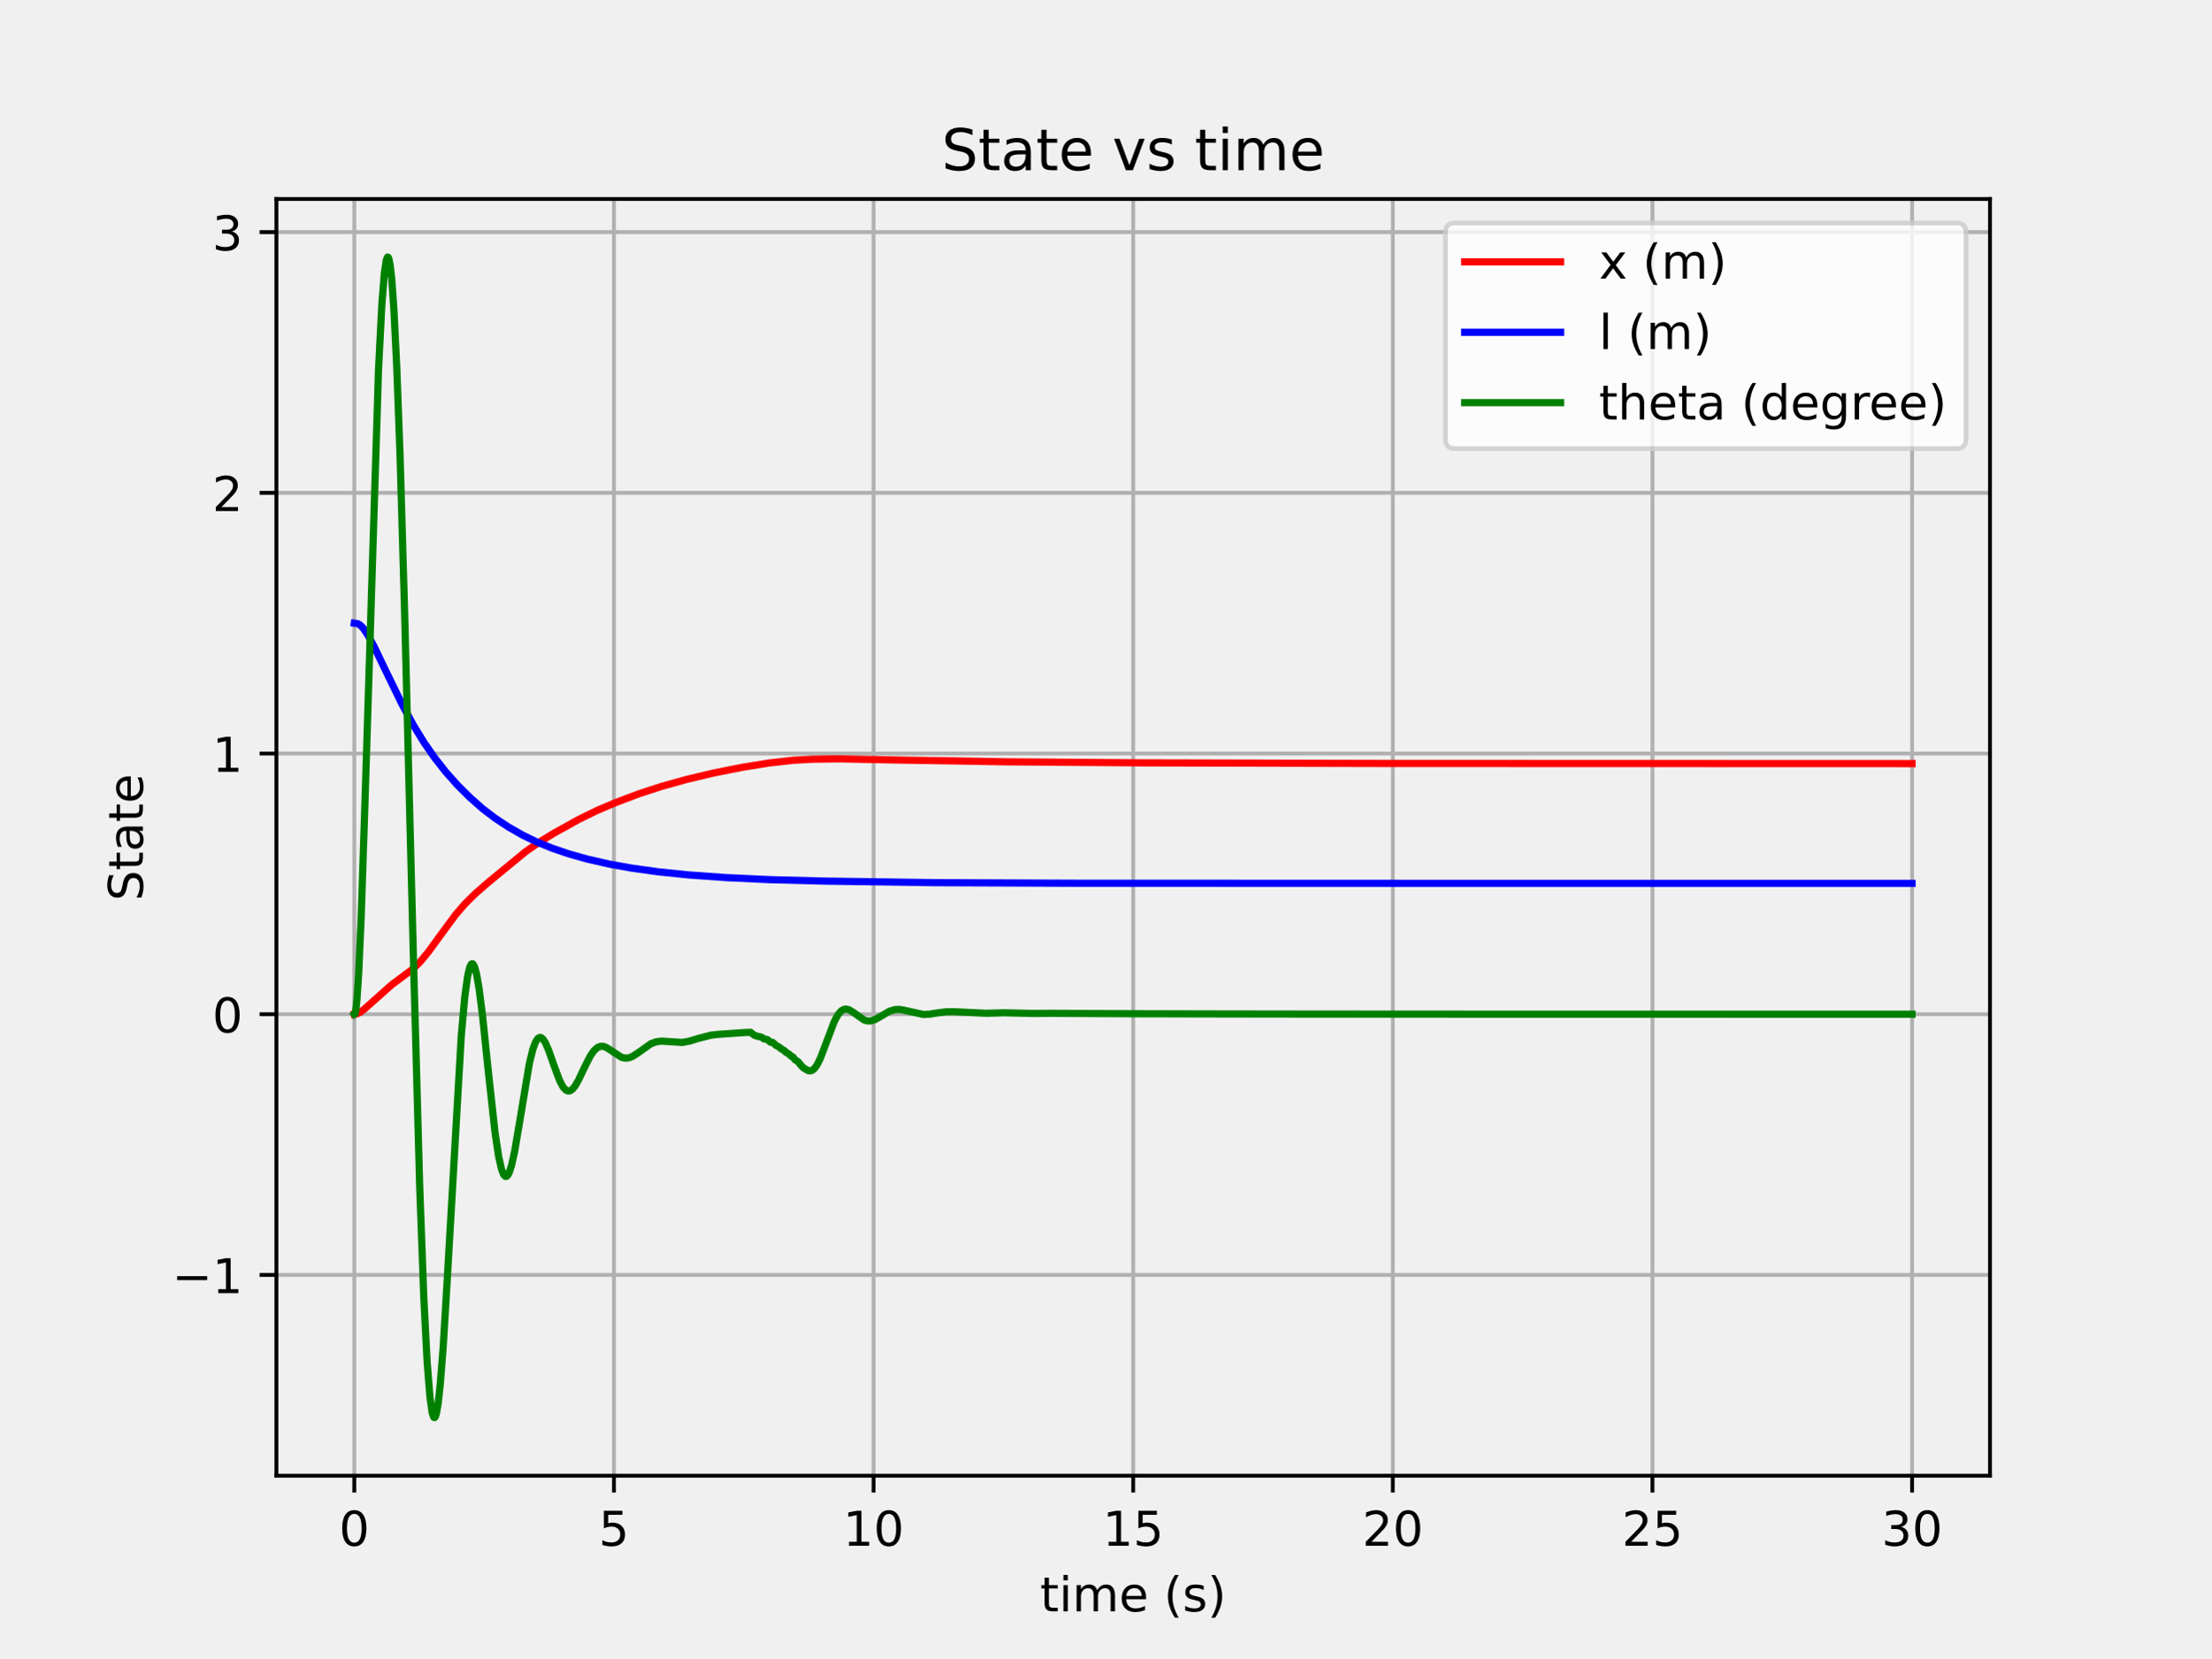
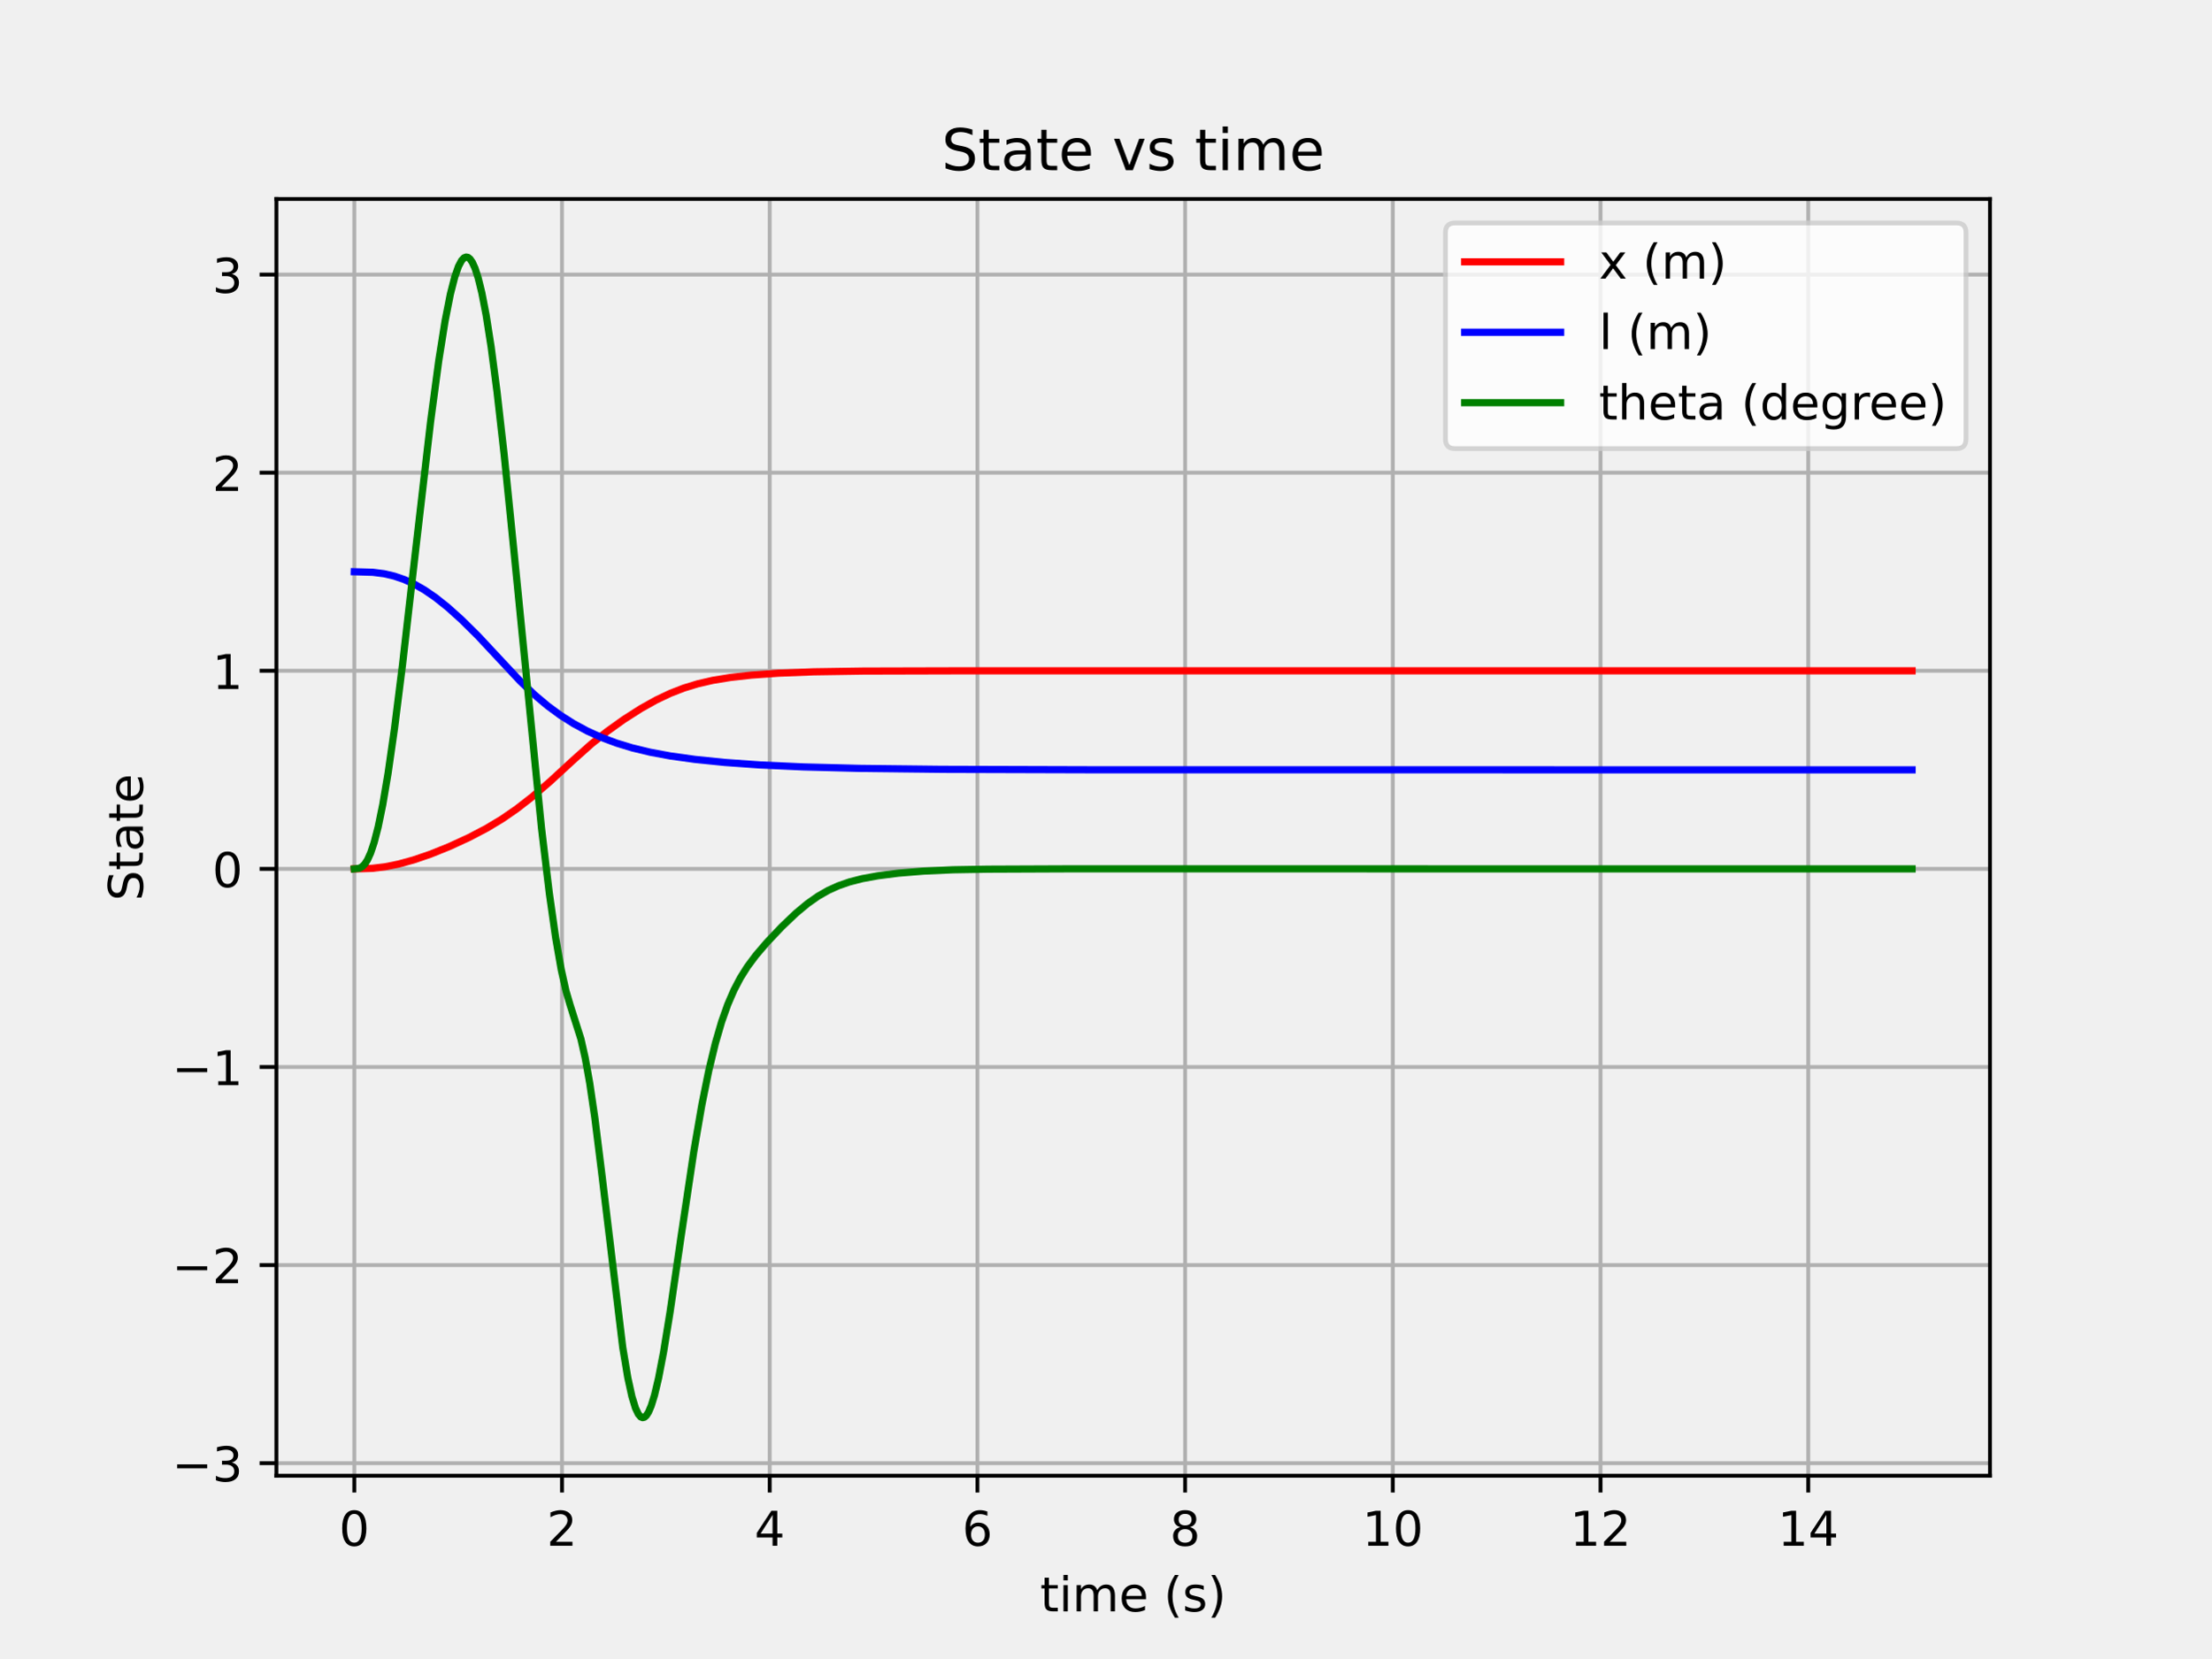
<svg xmlns="http://www.w3.org/2000/svg" xmlns:xlink="http://www.w3.org/1999/xlink" width="460.8pt" height="345.6pt" viewBox="0 0 460.8 345.6" version="1.1">
  <defs>
    <style type="text/css">*{stroke-linejoin: round; stroke-linecap: butt}</style>
  </defs>
  <g id="figure_1">
    <g id="patch_1">
      <path d="M 0 345.6  L 460.8 345.6  L 460.8 0  L 0 0  L 0 345.6  z " style="fill: none" />
    </g>
    <g id="axes_1">
      <g id="patch_2">
        <path d="M 57.6 307.584  L 414.72 307.584  L 414.72 41.472  L 57.6 41.472  L 57.6 307.584  z " style="fill: none" />
      </g>
      <g id="matplotlib.axis_1">
        <g id="xtick_1">
          <g id="line2d_1">
-             <path d="M 73.833 307.584  L 73.833 41.472  " clip-path="url(#pac604b9a27)" style="fill: none; stroke: #b0b0b0; stroke-width: 0.8; stroke-linecap: square" />
+             <path d="M 73.833 307.584  L 73.833 41.472  " clip-path="url(#p36df3fdb2c)" style="fill: none; stroke: #b0b0b0; stroke-width: 0.8; stroke-linecap: square" />
          </g>
          <g id="line2d_2">
            <defs>
-               <path id="md6b31f3eae" d="M 0 0  L 0 3.5  " style="stroke: #000000; stroke-width: 0.8" />
-             </defs>
-             <g>
-               <use xlink:href="#md6b31f3eae" x="73.833" y="307.584" style="stroke: #000000; stroke-width: 0.8" />
+               <path id="m981cc8e0d4" d="M 0 0  L 0 3.5  " style="stroke: #000000; stroke-width: 0.8" />
+             </defs>
+             <g>
+               <use xlink:href="#m981cc8e0d4" x="73.833" y="307.584" style="stroke: #000000; stroke-width: 0.8" />
            </g>
          </g>
          <g id="text_1">
            <g transform="translate(70.65148 322.1824)scale(0.1 -0.1)">
              <defs>
                <path id="DejaVuSans-30" d="M 2034 4250  Q 1547 4250 1301 3770  Q 1056 3291 1056 2328  Q 1056 1369 1301 889  Q 1547 409 2034 409  Q 2525 409 2770 889  Q 3016 1369 3016 2328  Q 3016 3291 2770 3770  Q 2525 4250 2034 4250  z M 2034 4750  Q 2819 4750 3233 4129  Q 3647 3509 3647 2328  Q 3647 1150 3233 529  Q 2819 -91 2034 -91  Q 1250 -91 836 529  Q 422 1150 422 2328  Q 422 3509 836 4129  Q 1250 4750 2034 4750  z " transform="scale(0.015625)" />
              </defs>
              <use xlink:href="#DejaVuSans-30" />
            </g>
          </g>
        </g>
        <g id="xtick_2">
          <g id="line2d_3">
-             <path d="M 127.942 307.584  L 127.942 41.472  " clip-path="url(#pac604b9a27)" style="fill: none; stroke: #b0b0b0; stroke-width: 0.8; stroke-linecap: square" />
+             <path d="M 117.12 307.584  L 117.12 41.472  " clip-path="url(#p36df3fdb2c)" style="fill: none; stroke: #b0b0b0; stroke-width: 0.8; stroke-linecap: square" />
          </g>
          <g id="line2d_4">
            <g>
-               <use xlink:href="#md6b31f3eae" x="127.942" y="307.584" style="stroke: #000000; stroke-width: 0.8" />
+               <use xlink:href="#m981cc8e0d4" x="117.12" y="307.584" style="stroke: #000000; stroke-width: 0.8" />
            </g>
          </g>
          <g id="text_2">
-             <g transform="translate(124.7606 322.1824)scale(0.1 -0.1)">
-               <defs>
-                 <path id="DejaVuSans-35" d="M 691 4666  L 3169 4666  L 3169 4134  L 1269 4134  L 1269 2991  Q 1406 3038 1543 3061  Q 1681 3084 1819 3084  Q 2600 3084 3056 2656  Q 3513 2228 3513 1497  Q 3513 744 3044 326  Q 2575 -91 1722 -91  Q 1428 -91 1123 -41  Q 819 9 494 109  L 494 744  Q 775 591 1075 516  Q 1375 441 1709 441  Q 2250 441 2565 725  Q 2881 1009 2881 1497  Q 2881 1984 2565 2268  Q 2250 2553 1709 2553  Q 1456 2553 1204 2497  Q 953 2441 691 2322  L 691 4666  z " transform="scale(0.015625)" />
-               </defs>
-               <use xlink:href="#DejaVuSans-35" />
+             <g transform="translate(113.9387 322.1824)scale(0.1 -0.1)">
+               <defs>
+                 <path id="DejaVuSans-32" d="M 1228 531  L 3431 531  L 3431 0  L 469 0  L 469 531  Q 828 903 1448 1529  Q 2069 2156 2228 2338  Q 2531 2678 2651 2914  Q 2772 3150 2772 3378  Q 2772 3750 2511 3984  Q 2250 4219 1831 4219  Q 1534 4219 1204 4116  Q 875 4013 500 3803  L 500 4441  Q 881 4594 1212 4672  Q 1544 4750 1819 4750  Q 2544 4750 2975 4387  Q 3406 4025 3406 3419  Q 3406 3131 3298 2873  Q 3191 2616 2906 2266  Q 2828 2175 2409 1742  Q 1991 1309 1228 531  z " transform="scale(0.015625)" />
+               </defs>
+               <use xlink:href="#DejaVuSans-32" />
            </g>
          </g>
        </g>
        <g id="xtick_3">
          <g id="line2d_5">
-             <path d="M 182.051 307.584  L 182.051 41.472  " clip-path="url(#pac604b9a27)" style="fill: none; stroke: #b0b0b0; stroke-width: 0.8; stroke-linecap: square" />
+             <path d="M 160.407 307.584  L 160.407 41.472  " clip-path="url(#p36df3fdb2c)" style="fill: none; stroke: #b0b0b0; stroke-width: 0.8; stroke-linecap: square" />
          </g>
          <g id="line2d_6">
            <g>
-               <use xlink:href="#md6b31f3eae" x="182.051" y="307.584" style="stroke: #000000; stroke-width: 0.8" />
+               <use xlink:href="#m981cc8e0d4" x="160.407" y="307.584" style="stroke: #000000; stroke-width: 0.8" />
            </g>
          </g>
          <g id="text_3">
-             <g transform="translate(175.6884 322.1824)scale(0.1 -0.1)">
+             <g transform="translate(157.226 322.1824)scale(0.1 -0.1)">
+               <defs>
+                 <path id="DejaVuSans-34" d="M 2419 4116  L 825 1625  L 2419 1625  L 2419 4116  z M 2253 4666  L 3047 4666  L 3047 1625  L 3713 1625  L 3713 1100  L 3047 1100  L 3047 0  L 2419 0  L 2419 1100  L 313 1100  L 313 1709  L 2253 4666  z " transform="scale(0.015625)" />
+               </defs>
+               <use xlink:href="#DejaVuSans-34" />
+             </g>
+           </g>
+         </g>
+         <g id="xtick_4">
+           <g id="line2d_7">
+             <path d="M 203.695 307.584  L 203.695 41.472  " clip-path="url(#p36df3fdb2c)" style="fill: none; stroke: #b0b0b0; stroke-width: 0.8; stroke-linecap: square" />
+           </g>
+           <g id="line2d_8">
+             <g>
+               <use xlink:href="#m981cc8e0d4" x="203.695" y="307.584" style="stroke: #000000; stroke-width: 0.8" />
+             </g>
+           </g>
+           <g id="text_4">
+             <g transform="translate(200.5133 322.1824)scale(0.1 -0.1)">
+               <defs>
+                 <path id="DejaVuSans-36" d="M 2113 2584  Q 1688 2584 1439 2293  Q 1191 2003 1191 1497  Q 1191 994 1439 701  Q 1688 409 2113 409  Q 2538 409 2786 701  Q 3034 994 3034 1497  Q 3034 2003 2786 2293  Q 2538 2584 2113 2584  z M 3366 4563  L 3366 3988  Q 3128 4100 2886 4159  Q 2644 4219 2406 4219  Q 1781 4219 1451 3797  Q 1122 3375 1075 2522  Q 1259 2794 1537 2939  Q 1816 3084 2150 3084  Q 2853 3084 3261 2657  Q 3669 2231 3669 1497  Q 3669 778 3244 343  Q 2819 -91 2113 -91  Q 1303 -91 875 529  Q 447 1150 447 2328  Q 447 3434 972 4092  Q 1497 4750 2381 4750  Q 2619 4750 2861 4703  Q 3103 4656 3366 4563  z " transform="scale(0.015625)" />
+               </defs>
+               <use xlink:href="#DejaVuSans-36" />
+             </g>
+           </g>
+         </g>
+         <g id="xtick_5">
+           <g id="line2d_9">
+             <path d="M 246.982 307.584  L 246.982 41.472  " clip-path="url(#p36df3fdb2c)" style="fill: none; stroke: #b0b0b0; stroke-width: 0.8; stroke-linecap: square" />
+           </g>
+           <g id="line2d_10">
+             <g>
+               <use xlink:href="#m981cc8e0d4" x="246.982" y="307.584" style="stroke: #000000; stroke-width: 0.8" />
+             </g>
+           </g>
+           <g id="text_5">
+             <g transform="translate(243.8006 322.1824)scale(0.1 -0.1)">
+               <defs>
+                 <path id="DejaVuSans-38" d="M 2034 2216  Q 1584 2216 1326 1975  Q 1069 1734 1069 1313  Q 1069 891 1326 650  Q 1584 409 2034 409  Q 2484 409 2743 651  Q 3003 894 3003 1313  Q 3003 1734 2745 1975  Q 2488 2216 2034 2216  z M 1403 2484  Q 997 2584 770 2862  Q 544 3141 544 3541  Q 544 4100 942 4425  Q 1341 4750 2034 4750  Q 2731 4750 3128 4425  Q 3525 4100 3525 3541  Q 3525 3141 3298 2862  Q 3072 2584 2669 2484  Q 3125 2378 3379 2068  Q 3634 1759 3634 1313  Q 3634 634 3220 271  Q 2806 -91 2034 -91  Q 1263 -91 848 271  Q 434 634 434 1313  Q 434 1759 690 2068  Q 947 2378 1403 2484  z M 1172 3481  Q 1172 3119 1398 2916  Q 1625 2713 2034 2713  Q 2441 2713 2670 2916  Q 2900 3119 2900 3481  Q 2900 3844 2670 4047  Q 2441 4250 2034 4250  Q 1625 4250 1398 4047  Q 1172 3844 1172 3481  z " transform="scale(0.015625)" />
+               </defs>
+               <use xlink:href="#DejaVuSans-38" />
+             </g>
+           </g>
+         </g>
+         <g id="xtick_6">
+           <g id="line2d_11">
+             <path d="M 290.269 307.584  L 290.269 41.472  " clip-path="url(#p36df3fdb2c)" style="fill: none; stroke: #b0b0b0; stroke-width: 0.8; stroke-linecap: square" />
+           </g>
+           <g id="line2d_12">
+             <g>
+               <use xlink:href="#m981cc8e0d4" x="290.269" y="307.584" style="stroke: #000000; stroke-width: 0.8" />
+             </g>
+           </g>
+           <g id="text_6">
+             <g transform="translate(283.9066 322.1824)scale(0.1 -0.1)">
              <defs>
                <path id="DejaVuSans-31" d="M 794 531  L 1825 531  L 1825 4091  L 703 3866  L 703 4441  L 1819 4666  L 2450 4666  L 2450 531  L 3481 531  L 3481 0  L 794 0  L 794 531  z " transform="scale(0.015625)" />
              </defs>
              <use xlink:href="#DejaVuSans-31" />
              <use xlink:href="#DejaVuSans-30" x="63.623" />
            </g>
          </g>
        </g>
-         <g id="xtick_4">
-           <g id="line2d_7">
-             <path d="M 236.16 307.584  L 236.16 41.472  " clip-path="url(#pac604b9a27)" style="fill: none; stroke: #b0b0b0; stroke-width: 0.8; stroke-linecap: square" />
-           </g>
-           <g id="line2d_8">
-             <g>
-               <use xlink:href="#md6b31f3eae" x="236.16" y="307.584" style="stroke: #000000; stroke-width: 0.8" />
-             </g>
-           </g>
-           <g id="text_4">
-             <g transform="translate(229.7975 322.1824)scale(0.1 -0.1)">
-               <use xlink:href="#DejaVuSans-31" />
-               <use xlink:href="#DejaVuSans-35" x="63.623" />
-             </g>
-           </g>
-         </g>
-         <g id="xtick_5">
-           <g id="line2d_9">
-             <path d="M 290.269 307.584  L 290.269 41.472  " clip-path="url(#pac604b9a27)" style="fill: none; stroke: #b0b0b0; stroke-width: 0.8; stroke-linecap: square" />
-           </g>
-           <g id="line2d_10">
-             <g>
-               <use xlink:href="#md6b31f3eae" x="290.269" y="307.584" style="stroke: #000000; stroke-width: 0.8" />
-             </g>
-           </g>
-           <g id="text_5">
-             <g transform="translate(283.9066 322.1824)scale(0.1 -0.1)">
-               <defs>
-                 <path id="DejaVuSans-32" d="M 1228 531  L 3431 531  L 3431 0  L 469 0  L 469 531  Q 828 903 1448 1529  Q 2069 2156 2228 2338  Q 2531 2678 2651 2914  Q 2772 3150 2772 3378  Q 2772 3750 2511 3984  Q 2250 4219 1831 4219  Q 1534 4219 1204 4116  Q 875 4013 500 3803  L 500 4441  Q 881 4594 1212 4672  Q 1544 4750 1819 4750  Q 2544 4750 2975 4387  Q 3406 4025 3406 3419  Q 3406 3131 3298 2873  Q 3191 2616 2906 2266  Q 2828 2175 2409 1742  Q 1991 1309 1228 531  z " transform="scale(0.015625)" />
-               </defs>
-               <use xlink:href="#DejaVuSans-32" />
-               <use xlink:href="#DejaVuSans-30" x="63.623" />
-             </g>
-           </g>
-         </g>
-         <g id="xtick_6">
-           <g id="line2d_11">
-             <path d="M 344.378 307.584  L 344.378 41.472  " clip-path="url(#pac604b9a27)" style="fill: none; stroke: #b0b0b0; stroke-width: 0.8; stroke-linecap: square" />
-           </g>
-           <g id="line2d_12">
-             <g>
-               <use xlink:href="#md6b31f3eae" x="344.378" y="307.584" style="stroke: #000000; stroke-width: 0.8" />
-             </g>
-           </g>
-           <g id="text_6">
-             <g transform="translate(338.0157 322.1824)scale(0.1 -0.1)">
-               <use xlink:href="#DejaVuSans-32" />
-               <use xlink:href="#DejaVuSans-35" x="63.623" />
-             </g>
-           </g>
-         </g>
        <g id="xtick_7">
          <g id="line2d_13">
-             <path d="M 398.487 307.584  L 398.487 41.472  " clip-path="url(#pac604b9a27)" style="fill: none; stroke: #b0b0b0; stroke-width: 0.8; stroke-linecap: square" />
+             <path d="M 333.556 307.584  L 333.556 41.472  " clip-path="url(#p36df3fdb2c)" style="fill: none; stroke: #b0b0b0; stroke-width: 0.8; stroke-linecap: square" />
          </g>
          <g id="line2d_14">
            <g>
-               <use xlink:href="#md6b31f3eae" x="398.487" y="307.584" style="stroke: #000000; stroke-width: 0.8" />
+               <use xlink:href="#m981cc8e0d4" x="333.556" y="307.584" style="stroke: #000000; stroke-width: 0.8" />
            </g>
          </g>
          <g id="text_7">
-             <g transform="translate(392.1248 322.1824)scale(0.1 -0.1)">
-               <defs>
-                 <path id="DejaVuSans-33" d="M 2597 2516  Q 3050 2419 3304 2112  Q 3559 1806 3559 1356  Q 3559 666 3084 287  Q 2609 -91 1734 -91  Q 1441 -91 1130 -33  Q 819 25 488 141  L 488 750  Q 750 597 1062 519  Q 1375 441 1716 441  Q 2309 441 2620 675  Q 2931 909 2931 1356  Q 2931 1769 2642 2001  Q 2353 2234 1838 2234  L 1294 2234  L 1294 2753  L 1863 2753  Q 2328 2753 2575 2939  Q 2822 3125 2822 3475  Q 2822 3834 2567 4026  Q 2313 4219 1838 4219  Q 1578 4219 1281 4162  Q 984 4106 628 3988  L 628 4550  Q 988 4650 1302 4700  Q 1616 4750 1894 4750  Q 2613 4750 3031 4423  Q 3450 4097 3450 3541  Q 3450 3153 3228 2886  Q 3006 2619 2597 2516  z " transform="scale(0.015625)" />
-               </defs>
-               <use xlink:href="#DejaVuSans-33" />
-               <use xlink:href="#DejaVuSans-30" x="63.623" />
-             </g>
-           </g>
-         </g>
-         <g id="text_8">
+             <g transform="translate(327.1939 322.1824)scale(0.1 -0.1)">
+               <use xlink:href="#DejaVuSans-31" />
+               <use xlink:href="#DejaVuSans-32" x="63.623" />
+             </g>
+           </g>
+         </g>
+         <g id="xtick_8">
+           <g id="line2d_15">
+             <path d="M 376.844 307.584  L 376.844 41.472  " clip-path="url(#p36df3fdb2c)" style="fill: none; stroke: #b0b0b0; stroke-width: 0.8; stroke-linecap: square" />
+           </g>
+           <g id="line2d_16">
+             <g>
+               <use xlink:href="#m981cc8e0d4" x="376.844" y="307.584" style="stroke: #000000; stroke-width: 0.8" />
+             </g>
+           </g>
+           <g id="text_8">
+             <g transform="translate(370.4811 322.1824)scale(0.1 -0.1)">
+               <use xlink:href="#DejaVuSans-31" />
+               <use xlink:href="#DejaVuSans-34" x="63.623" />
+             </g>
+           </g>
+         </g>
+         <g id="text_9">
          <g transform="translate(216.7686 335.8606)scale(0.1 -0.1)">
            <defs>
              <path id="DejaVuSans-74" d="M 1172 4494  L 1172 3500  L 2356 3500  L 2356 3053  L 1172 3053  L 1172 1153  Q 1172 725 1289 603  Q 1406 481 1766 481  L 2356 481  L 2356 0  L 1766 0  Q 1100 0 847 248  Q 594 497 594 1153  L 594 3053  L 172 3053  L 172 3500  L 594 3500  L 594 4494  L 1172 4494  z " transform="scale(0.015625)" />
              <path id="DejaVuSans-69" d="M 603 3500  L 1178 3500  L 1178 0  L 603 0  L 603 3500  z M 603 4863  L 1178 4863  L 1178 4134  L 603 4134  L 603 4863  z " transform="scale(0.015625)" />
              <path id="DejaVuSans-6d" d="M 3328 2828  Q 3544 3216 3844 3400  Q 4144 3584 4550 3584  Q 5097 3584 5394 3201  Q 5691 2819 5691 2113  L 5691 0  L 5113 0  L 5113 2094  Q 5113 2597 4934 2840  Q 4756 3084 4391 3084  Q 3944 3084 3684 2787  Q 3425 2491 3425 1978  L 3425 0  L 2847 0  L 2847 2094  Q 2847 2600 2669 2842  Q 2491 3084 2119 3084  Q 1678 3084 1418 2786  Q 1159 2488 1159 1978  L 1159 0  L 581 0  L 581 3500  L 1159 3500  L 1159 2956  Q 1356 3278 1631 3431  Q 1906 3584 2284 3584  Q 2666 3584 2933 3390  Q 3200 3197 3328 2828  z " transform="scale(0.015625)" />
              <path id="DejaVuSans-65" d="M 3597 1894  L 3597 1613  L 953 1613  Q 991 1019 1311 708  Q 1631 397 2203 397  Q 2534 397 2845 478  Q 3156 559 3463 722  L 3463 178  Q 3153 47 2828 -22  Q 2503 -91 2169 -91  Q 1331 -91 842 396  Q 353 884 353 1716  Q 353 2575 817 3079  Q 1281 3584 2069 3584  Q 2775 3584 3186 3129  Q 3597 2675 3597 1894  z M 3022 2063  Q 3016 2534 2758 2815  Q 2500 3097 2075 3097  Q 1594 3097 1305 2825  Q 1016 2553 972 2059  L 3022 2063  z " transform="scale(0.015625)" />
              <path id="DejaVuSans-20" transform="scale(0.015625)" />
              <path id="DejaVuSans-28" d="M 1984 4856  Q 1566 4138 1362 3434  Q 1159 2731 1159 2009  Q 1159 1288 1364 580  Q 1569 -128 1984 -844  L 1484 -844  Q 1016 -109 783 600  Q 550 1309 550 2009  Q 550 2706 781 3412  Q 1013 4119 1484 4856  L 1984 4856  z " transform="scale(0.015625)" />
              <path id="DejaVuSans-73" d="M 2834 3397  L 2834 2853  Q 2591 2978 2328 3040  Q 2066 3103 1784 3103  Q 1356 3103 1142 2972  Q 928 2841 928 2578  Q 928 2378 1081 2264  Q 1234 2150 1697 2047  L 1894 2003  Q 2506 1872 2764 1633  Q 3022 1394 3022 966  Q 3022 478 2636 193  Q 2250 -91 1575 -91  Q 1294 -91 989 -36  Q 684 19 347 128  L 347 722  Q 666 556 975 473  Q 1284 391 1588 391  Q 1994 391 2212 530  Q 2431 669 2431 922  Q 2431 1156 2273 1281  Q 2116 1406 1581 1522  L 1381 1569  Q 847 1681 609 1914  Q 372 2147 372 2553  Q 372 3047 722 3315  Q 1072 3584 1716 3584  Q 2034 3584 2315 3537  Q 2597 3491 2834 3397  z " transform="scale(0.015625)" />
              <path id="DejaVuSans-29" d="M 513 4856  L 1013 4856  Q 1481 4119 1714 3412  Q 1947 2706 1947 2009  Q 1947 1309 1714 600  Q 1481 -109 1013 -844  L 513 -844  Q 928 -128 1133 580  Q 1338 1288 1338 2009  Q 1338 2731 1133 3434  Q 928 4138 513 4856  z " transform="scale(0.015625)" />
            </defs>
            <use xlink:href="#DejaVuSans-74" />
            <use xlink:href="#DejaVuSans-69" x="39.209" />
            <use xlink:href="#DejaVuSans-6d" x="66.992" />
            <use xlink:href="#DejaVuSans-65" x="164.404" />
            <use xlink:href="#DejaVuSans-20" x="225.928" />
            <use xlink:href="#DejaVuSans-28" x="257.715" />
            <use xlink:href="#DejaVuSans-73" x="296.729" />
            <use xlink:href="#DejaVuSans-29" x="348.828" />
          </g>
        </g>
      </g>
      <g id="matplotlib.axis_2">
        <g id="ytick_1">
-           <g id="line2d_15">
-             <path d="M 57.6 265.738  L 414.72 265.738  " clip-path="url(#pac604b9a27)" style="fill: none; stroke: #b0b0b0; stroke-width: 0.8; stroke-linecap: square" />
-           </g>
-           <g id="line2d_16">
-             <defs>
-               <path id="m0c17dcf1ce" d="M 0 0  L -3.5 0  " style="stroke: #000000; stroke-width: 0.8" />
-             </defs>
-             <g>
-               <use xlink:href="#m0c17dcf1ce" x="57.6" y="265.738" style="stroke: #000000; stroke-width: 0.8" />
-             </g>
-           </g>
-           <g id="text_9">
-             <g transform="translate(35.85781 269.5372)scale(0.1 -0.1)">
+           <g id="line2d_17">
+             <path d="M 57.6 304.969  L 414.72 304.969  " clip-path="url(#p36df3fdb2c)" style="fill: none; stroke: #b0b0b0; stroke-width: 0.8; stroke-linecap: square" />
+           </g>
+           <g id="line2d_18">
+             <defs>
+               <path id="m2d7957bb36" d="M 0 0  L -3.5 0  " style="stroke: #000000; stroke-width: 0.8" />
+             </defs>
+             <g>
+               <use xlink:href="#m2d7957bb36" x="57.6" y="304.969" style="stroke: #000000; stroke-width: 0.8" />
+             </g>
+           </g>
+           <g id="text_10">
+             <g transform="translate(35.85781 308.768)scale(0.1 -0.1)">
              <defs>
                <path id="DejaVuSans-2212" d="M 678 2272  L 4684 2272  L 4684 1741  L 678 1741  L 678 2272  z " transform="scale(0.015625)" />
-               </defs>
+                 <path id="DejaVuSans-33" d="M 2597 2516  Q 3050 2419 3304 2112  Q 3559 1806 3559 1356  Q 3559 666 3084 287  Q 2609 -91 1734 -91  Q 1441 -91 1130 -33  Q 819 25 488 141  L 488 750  Q 750 597 1062 519  Q 1375 441 1716 441  Q 2309 441 2620 675  Q 2931 909 2931 1356  Q 2931 1769 2642 2001  Q 2353 2234 1838 2234  L 1294 2234  L 1294 2753  L 1863 2753  Q 2328 2753 2575 2939  Q 2822 3125 2822 3475  Q 2822 3834 2567 4026  Q 2313 4219 1838 4219  Q 1578 4219 1281 4162  Q 984 4106 628 3988  L 628 4550  Q 988 4650 1302 4700  Q 1616 4750 1894 4750  Q 2613 4750 3031 4423  Q 3450 4097 3450 3541  Q 3450 3153 3228 2886  Q 3006 2619 2597 2516  z " transform="scale(0.015625)" />
+               </defs>
+               <use xlink:href="#DejaVuSans-2212" />
+               <use xlink:href="#DejaVuSans-33" x="83.789" />
+             </g>
+           </g>
+         </g>
+         <g id="ytick_2">
+           <g id="line2d_19">
+             <path d="M 57.6 263.679  L 414.72 263.679  " clip-path="url(#p36df3fdb2c)" style="fill: none; stroke: #b0b0b0; stroke-width: 0.8; stroke-linecap: square" />
+           </g>
+           <g id="line2d_20">
+             <g>
+               <use xlink:href="#m2d7957bb36" x="57.6" y="263.679" style="stroke: #000000; stroke-width: 0.8" />
+             </g>
+           </g>
+           <g id="text_11">
+             <g transform="translate(35.85781 267.4786)scale(0.1 -0.1)">
+               <use xlink:href="#DejaVuSans-2212" />
+               <use xlink:href="#DejaVuSans-32" x="83.789" />
+             </g>
+           </g>
+         </g>
+         <g id="ytick_3">
+           <g id="line2d_21">
+             <path d="M 57.6 222.39  L 414.72 222.39  " clip-path="url(#p36df3fdb2c)" style="fill: none; stroke: #b0b0b0; stroke-width: 0.8; stroke-linecap: square" />
+           </g>
+           <g id="line2d_22">
+             <g>
+               <use xlink:href="#m2d7957bb36" x="57.6" y="222.39" style="stroke: #000000; stroke-width: 0.8" />
+             </g>
+           </g>
+           <g id="text_12">
+             <g transform="translate(35.85781 226.1891)scale(0.1 -0.1)">
              <use xlink:href="#DejaVuSans-2212" />
              <use xlink:href="#DejaVuSans-31" x="83.789" />
            </g>
          </g>
        </g>
-         <g id="ytick_2">
-           <g id="line2d_17">
-             <path d="M 57.6 211.398  L 414.72 211.398  " clip-path="url(#pac604b9a27)" style="fill: none; stroke: #b0b0b0; stroke-width: 0.8; stroke-linecap: square" />
-           </g>
-           <g id="line2d_18">
-             <g>
-               <use xlink:href="#m0c17dcf1ce" x="57.6" y="211.398" style="stroke: #000000; stroke-width: 0.8" />
-             </g>
-           </g>
-           <g id="text_10">
-             <g transform="translate(44.2375 215.1972)scale(0.1 -0.1)">
+         <g id="ytick_4">
+           <g id="line2d_23">
+             <path d="M 57.6 181.1  L 414.72 181.1  " clip-path="url(#p36df3fdb2c)" style="fill: none; stroke: #b0b0b0; stroke-width: 0.8; stroke-linecap: square" />
+           </g>
+           <g id="line2d_24">
+             <g>
+               <use xlink:href="#m2d7957bb36" x="57.6" y="181.1" style="stroke: #000000; stroke-width: 0.8" />
+             </g>
+           </g>
+           <g id="text_13">
+             <g transform="translate(44.2375 184.8997)scale(0.1 -0.1)">
              <use xlink:href="#DejaVuSans-30" />
            </g>
          </g>
        </g>
-         <g id="ytick_3">
-           <g id="line2d_19">
-             <path d="M 57.6 157.058  L 414.72 157.058  " clip-path="url(#pac604b9a27)" style="fill: none; stroke: #b0b0b0; stroke-width: 0.8; stroke-linecap: square" />
-           </g>
-           <g id="line2d_20">
-             <g>
-               <use xlink:href="#m0c17dcf1ce" x="57.6" y="157.058" style="stroke: #000000; stroke-width: 0.8" />
-             </g>
-           </g>
-           <g id="text_11">
-             <g transform="translate(44.2375 160.8572)scale(0.1 -0.1)">
+         <g id="ytick_5">
+           <g id="line2d_25">
+             <path d="M 57.6 139.811  L 414.72 139.811  " clip-path="url(#p36df3fdb2c)" style="fill: none; stroke: #b0b0b0; stroke-width: 0.8; stroke-linecap: square" />
+           </g>
+           <g id="line2d_26">
+             <g>
+               <use xlink:href="#m2d7957bb36" x="57.6" y="139.811" style="stroke: #000000; stroke-width: 0.8" />
+             </g>
+           </g>
+           <g id="text_14">
+             <g transform="translate(44.2375 143.6102)scale(0.1 -0.1)">
              <use xlink:href="#DejaVuSans-31" />
            </g>
          </g>
        </g>
-         <g id="ytick_4">
-           <g id="line2d_21">
-             <path d="M 57.6 102.718  L 414.72 102.718  " clip-path="url(#pac604b9a27)" style="fill: none; stroke: #b0b0b0; stroke-width: 0.8; stroke-linecap: square" />
-           </g>
-           <g id="line2d_22">
-             <g>
-               <use xlink:href="#m0c17dcf1ce" x="57.6" y="102.718" style="stroke: #000000; stroke-width: 0.8" />
-             </g>
-           </g>
-           <g id="text_12">
-             <g transform="translate(44.2375 106.5172)scale(0.1 -0.1)">
+         <g id="ytick_6">
+           <g id="line2d_27">
+             <path d="M 57.6 98.522  L 414.72 98.522  " clip-path="url(#p36df3fdb2c)" style="fill: none; stroke: #b0b0b0; stroke-width: 0.8; stroke-linecap: square" />
+           </g>
+           <g id="line2d_28">
+             <g>
+               <use xlink:href="#m2d7957bb36" x="57.6" y="98.522" style="stroke: #000000; stroke-width: 0.8" />
+             </g>
+           </g>
+           <g id="text_15">
+             <g transform="translate(44.2375 102.3208)scale(0.1 -0.1)">
              <use xlink:href="#DejaVuSans-32" />
            </g>
          </g>
        </g>
-         <g id="ytick_5">
-           <g id="line2d_23">
-             <path d="M 57.6 48.378  L 414.72 48.378  " clip-path="url(#pac604b9a27)" style="fill: none; stroke: #b0b0b0; stroke-width: 0.8; stroke-linecap: square" />
-           </g>
-           <g id="line2d_24">
-             <g>
-               <use xlink:href="#m0c17dcf1ce" x="57.6" y="48.378" style="stroke: #000000; stroke-width: 0.8" />
-             </g>
-           </g>
-           <g id="text_13">
-             <g transform="translate(44.2375 52.17725)scale(0.1 -0.1)">
+         <g id="ytick_7">
+           <g id="line2d_29">
+             <path d="M 57.6 57.232  L 414.72 57.232  " clip-path="url(#p36df3fdb2c)" style="fill: none; stroke: #b0b0b0; stroke-width: 0.8; stroke-linecap: square" />
+           </g>
+           <g id="line2d_30">
+             <g>
+               <use xlink:href="#m2d7957bb36" x="57.6" y="57.232" style="stroke: #000000; stroke-width: 0.8" />
+             </g>
+           </g>
+           <g id="text_16">
+             <g transform="translate(44.2375 61.03133)scale(0.1 -0.1)">
              <use xlink:href="#DejaVuSans-33" />
            </g>
          </g>
        </g>
-         <g id="text_14">
+         <g id="text_17">
          <g transform="translate(29.77812 187.7632)rotate(-90)scale(0.1 -0.1)">
            <defs>
              <path id="DejaVuSans-53" d="M 3425 4513  L 3425 3897  Q 3066 4069 2747 4153  Q 2428 4238 2131 4238  Q 1616 4238 1336 4038  Q 1056 3838 1056 3469  Q 1056 3159 1242 3001  Q 1428 2844 1947 2747  L 2328 2669  Q 3034 2534 3370 2195  Q 3706 1856 3706 1288  Q 3706 609 3251 259  Q 2797 -91 1919 -91  Q 1588 -91 1214 -16  Q 841 59 441 206  L 441 856  Q 825 641 1194 531  Q 1563 422 1919 422  Q 2459 422 2753 634  Q 3047 847 3047 1241  Q 3047 1584 2836 1778  Q 2625 1972 2144 2069  L 1759 2144  Q 1053 2284 737 2584  Q 422 2884 422 3419  Q 422 4038 858 4394  Q 1294 4750 2059 4750  Q 2388 4750 2728 4690  Q 3069 4631 3425 4513  z " transform="scale(0.015625)" />
              <path id="DejaVuSans-61" d="M 2194 1759  Q 1497 1759 1228 1600  Q 959 1441 959 1056  Q 959 750 1161 570  Q 1363 391 1709 391  Q 2188 391 2477 730  Q 2766 1069 2766 1631  L 2766 1759  L 2194 1759  z M 3341 1997  L 3341 0  L 2766 0  L 2766 531  Q 2569 213 2275 61  Q 1981 -91 1556 -91  Q 1019 -91 701 211  Q 384 513 384 1019  Q 384 1609 779 1909  Q 1175 2209 1959 2209  L 2766 2209  L 2766 2266  Q 2766 2663 2505 2880  Q 2244 3097 1772 3097  Q 1472 3097 1187 3025  Q 903 2953 641 2809  L 641 3341  Q 956 3463 1253 3523  Q 1550 3584 1831 3584  Q 2591 3584 2966 3190  Q 3341 2797 3341 1997  z " transform="scale(0.015625)" />
            </defs>
            <use xlink:href="#DejaVuSans-53" />
            <use xlink:href="#DejaVuSans-74" x="63.477" />
            <use xlink:href="#DejaVuSans-61" x="102.686" />
            <use xlink:href="#DejaVuSans-74" x="163.965" />
            <use xlink:href="#DejaVuSans-65" x="203.174" />
          </g>
        </g>
      </g>
-       <g id="line2d_25">
-         <path d="M 73.833 211.398  L 74.46 211.29  L 75.175 210.919  L 76.138 210.144  L 81.635 205.249  L 86.083 201.931  L 87.598 200.43  L 89.211 198.48  L 91.613 195.18  L 94.935 190.668  L 96.926 188.362  L 98.993 186.315  L 101.872 183.81  L 109.566 177.485  L 112.304 175.574  L 115.562 173.59  L 120.605 170.799  L 124.381 168.945  L 128.342 167.261  L 133.299 165.397  L 137.876 163.907  L 143.114 162.447  L 148.687 161.122  L 154.693 159.93  L 160.223 159.04  L 165.288 158.462  L 169.411 158.236  L 174.963 158.165  L 186.228 158.396  L 209.917 158.787  L 237.783 159.002  L 288.213 159.127  L 398.487 159.16  L 398.487 159.16  " clip-path="url(#pac604b9a27)" style="fill: none; stroke: #ff0000; stroke-width: 1.5; stroke-linecap: square" />
-       </g>
-       <g id="line2d_26">
-         <path d="M 73.833 129.888  L 74.601 129.998  L 75.121 130.333  L 75.781 131.048  L 76.657 132.355  L 77.913 134.668  L 80.239 139.515  L 83.81 146.849  L 86.18 151.199  L 88.388 154.796  L 90.585 157.956  L 92.89 160.887  L 95.325 163.623  L 97.922 166.21  L 100.573 168.551  L 103.138 170.506  L 105.93 172.355  L 108.917 174.063  L 111.72 175.423  L 114.999 176.766  L 118.548 177.978  L 122.477 179.079  L 126.935 180.094  L 131.762 180.963  L 137.292 181.725  L 143.677 182.376  L 151.284 182.919  L 160.537 183.349  L 171.976 183.648  L 194.777 183.972  L 223.975 184.093  L 308.58 184.124  L 398.487 184.125  L 398.487 184.125  " clip-path="url(#pac604b9a27)" style="fill: none; stroke: #0000ff; stroke-width: 1.5; stroke-linecap: square" />
-       </g>
-       <g id="line2d_27">
-         <path d="M 73.833 211.398  L 73.973 211.292  L 74.125 210.673  L 74.374 208.488  L 74.742 202.923  L 75.261 191.213  L 76.008 168.779  L 78.876 77.111  L 79.579 63.37  L 80.109 56.778  L 80.51 54.15  L 80.77 53.576  L 80.899 53.628  L 81.062 54.013  L 81.311 55.293  L 81.646 58.323  L 82.09 64.558  L 82.663 76.074  L 83.367 94.942  L 84.297 126.787  L 86.137 199.057  L 87.468 247.477  L 88.312 270.354  L 89.016 283.92  L 89.589 291.13  L 90.044 294.376  L 90.368 295.382  L 90.563 295.476  L 90.726 295.27  L 90.964 294.516  L 91.299 292.58  L 91.754 288.465  L 92.36 280.698  L 93.215 266.532  L 96.126 215.866  L 96.862 207.735  L 97.446 203.473  L 97.9 201.559  L 98.236 200.926  L 98.463 200.864  L 98.669 201.052  L 98.95 201.673  L 99.329 203.124  L 99.838 206.057  L 100.541 211.578  L 101.731 223.005  L 103.149 235.954  L 103.917 241.079  L 104.513 243.708  L 104.967 244.85  L 105.303 245.202  L 105.562 245.193  L 105.833 244.932  L 106.168 244.27  L 106.623 242.824  L 107.24 240.016  L 108.127 234.81  L 110.324 221.608  L 111.06 218.637  L 111.633 217.126  L 112.109 216.431  L 112.488 216.234  L 112.813 216.3  L 113.17 216.602  L 113.646 217.334  L 114.306 218.831  L 115.421 222.01  L 116.622 225.218  L 117.358 226.588  L 117.932 227.211  L 118.375 227.404  L 118.808 227.351  L 119.274 227.044  L 119.804 226.415  L 120.551 225.137  L 121.817 222.456  L 123.05 220.037  L 123.84 218.923  L 124.533 218.319  L 125.15 218.082  L 125.713 218.092  L 126.34 218.313  L 127.163 218.832  L 129.543 220.391  L 130.355 220.555  L 131.048 220.482  L 131.794 220.199  L 132.877 219.509  L 135.636 217.554  L 136.74 217.138  L 137.855 217.001  L 139.023 217.073  L 142.183 217.273  L 143.731 216.994  L 145.506 216.451  L 148.157 215.764  L 149.704 215.587  L 155.094 215.216  L 156.425 215.16  L 157.161 215.753  L 157.81 215.977  L 158.708 216.18  L 159.206 216.547  L 159.65 216.623  L 159.953 216.701  L 160.591 217.243  L 160.992 217.25  L 161.197 217.405  L 161.717 217.9  L 162.409 218.261  L 162.756 218.581  L 163.448 218.972  L 163.773 219.316  L 164.487 219.751  L 164.855 220.129  L 165.255 220.313  L 165.688 220.899  L 165.97 221.058  L 166.37 221.346  L 166.944 222.068  L 167.42 222.564  L 168.394 223.149  L 168.892 223.208  L 169.324 223.052  L 169.779 222.658  L 170.298 221.917  L 170.948 220.599  L 171.868 218.207  L 173.859 212.916  L 174.627 211.503  L 175.287 210.726  L 175.828 210.395  L 176.337 210.315  L 176.943 210.465  L 177.744 210.95  L 180.103 212.613  L 180.817 212.803  L 181.499 212.783  L 182.354 212.509  L 183.339 211.96  L 185.384 210.761  L 186.455 210.438  L 187.321 210.391  L 188.284 210.531  L 192.461 211.45  L 193.674 211.385  L 195.502 211.101  L 197.277 210.886  L 198.76 210.874  L 205.567 211.201  L 209.16 211.093  L 211.811 211.156  L 215.187 211.232  L 218.813 211.209  L 222.384 211.225  L 231.204 211.269  L 237.253 211.298  L 242.999 211.31  L 248.486 211.326  L 254.016 211.336  L 259.438 211.346  L 264.924 211.353  L 270.324 211.361  L 275.768 211.366  L 281.168 211.371  L 286.611 211.375  L 292.011 211.379  L 297.433 211.381  L 302.833 211.384  L 308.255 211.386  L 313.655 211.388  L 319.077 211.389  L 324.477 211.391  L 329.899 211.392  L 335.32 211.393  L 340.742 211.394  L 346.164 211.394  L 351.586 211.395  L 357.007 211.395  L 362.429 211.396  L 367.851 211.396  L 373.272 211.396  L 378.694 211.397  L 384.116 211.397  L 389.538 211.397  L 394.959 211.397  L 398.487 211.397  L 398.487 211.397  " clip-path="url(#pac604b9a27)" style="fill: none; stroke: #008000; stroke-width: 1.5; stroke-linecap: square" />
+       <g id="line2d_31">
+         <path d="M 73.833 181.1  L 77.553 180.989  L 80.215 180.67  L 83.031 180.104  L 86.176 179.24  L 89.704 178.035  L 93.628 176.454  L 97.766 174.549  L 101.454 172.613  L 104.636 170.695  L 107.66 168.61  L 110.846 166.136  L 114.529 162.982  L 119.49 158.416  L 123.267 155.045  L 126.505 152.463  L 130.009 149.957  L 133.543 147.697  L 136.751 145.902  L 139.69 144.508  L 142.53 143.407  L 145.43 142.521  L 148.564 141.8  L 152.168 141.207  L 156.598 140.711  L 162.297 140.308  L 169.591 140.024  L 179.871 139.866  L 201.27 139.81  L 398.487 139.811  L 398.487 139.811  " clip-path="url(#p36df3fdb2c)" style="fill: none; stroke: #ff0000; stroke-width: 1.5; stroke-linecap: square" />
+       </g>
+       <g id="line2d_32">
+         <path d="M 73.833 119.166  L 77.677 119.277  L 80.025 119.579  L 82.17 120.077  L 84.245 120.789  L 86.325 121.74  L 88.472 122.97  L 90.76 124.543  L 93.286 126.557  L 96.191 129.168  L 99.61 132.551  L 103.456 136.674  L 108.434 142  L 111.384 144.813  L 114.12 147.118  L 116.808 149.095  L 119.531 150.822  L 122.349 152.346  L 125.301 153.689  L 128.424 154.864  L 131.781 155.887  L 135.485 156.78  L 139.731 157.569  L 144.809 158.278  L 151.001 158.91  L 158.427 159.44  L 167.459 159.852  L 179.257 160.155  L 196.102 160.348  L 226.574 160.439  L 353.003 160.455  L 398.487 160.455  L 398.487 160.455  " clip-path="url(#p36df3fdb2c)" style="fill: none; stroke: #0000ff; stroke-width: 1.5; stroke-linecap: square" />
+       </g>
+       <g id="line2d_33">
+         <path d="M 73.833 181.1  L 74.835 180.99  L 75.426 180.684  L 75.988 180.132  L 76.584 179.216  L 77.237 177.775  L 77.971 175.586  L 78.804 172.358  L 79.761 167.711  L 80.876 161.129  L 82.207 151.857  L 83.888 138.467  L 86.546 115.247  L 89.743 87.795  L 91.429 75.2  L 92.754 66.878  L 93.849 61.319  L 94.769 57.719  L 95.541 55.522  L 96.184 54.306  L 96.71 53.74  L 97.145 53.57  L 97.537 53.651  L 97.948 53.977  L 98.422 54.659  L 98.983 55.886  L 99.641 57.904  L 100.409 61.026  L 101.301 65.637  L 102.34 72.25  L 103.567 81.579  L 105.071 94.826  L 107.103 114.872  L 112.841 172.553  L 114.466 186.109  L 115.806 195.518  L 116.949 202.058  L 117.938 206.508  L 118.821 209.51  L 121.068 216.582  L 121.949 220.481  L 122.888 225.706  L 123.966 233.038  L 125.338 244.03  L 129.775 280.815  L 130.831 287.152  L 131.701 291.118  L 132.429 293.479  L 133.03 294.749  L 133.522 295.324  L 133.924 295.487  L 134.288 295.399  L 134.682 295.058  L 135.149 294.33  L 135.716 293.001  L 136.402 290.78  L 137.238 287.268  L 138.27 281.897  L 139.623 273.584  L 141.932 257.746  L 144.599 239.938  L 146.274 230.229  L 147.733 223.028  L 149.085 217.429  L 150.38 212.987  L 151.655 209.384  L 152.945 206.39  L 154.293 203.815  L 155.773 201.466  L 157.514 199.131  L 159.782 196.477  L 162.898 193.187  L 165.872 190.349  L 168.294 188.333  L 170.469 186.806  L 172.571 185.601  L 174.716 184.626  L 177.036 183.82  L 179.69 183.139  L 182.958 182.541  L 187.187 182.004  L 192.487 181.564  L 198.623 181.284  L 205.932 181.159  L 223.278 181.087  L 345.564 181.1  L 398.487 181.1  L 398.487 181.1  " clip-path="url(#p36df3fdb2c)" style="fill: none; stroke: #008000; stroke-width: 1.5; stroke-linecap: square" />
      </g>
      <g id="patch_3">
        <path d="M 57.6 307.584  L 57.6 41.472  " style="fill: none; stroke: #000000; stroke-width: 0.8; stroke-linejoin: miter; stroke-linecap: square" />
      </g>
      <g id="patch_4">
        <path d="M 414.72 307.584  L 414.72 41.472  " style="fill: none; stroke: #000000; stroke-width: 0.8; stroke-linejoin: miter; stroke-linecap: square" />
      </g>
      <g id="patch_5">
        <path d="M 57.6 307.584  L 414.72 307.584  " style="fill: none; stroke: #000000; stroke-width: 0.8; stroke-linejoin: miter; stroke-linecap: square" />
      </g>
      <g id="patch_6">
        <path d="M 57.6 41.472  L 414.72 41.472  " style="fill: none; stroke: #000000; stroke-width: 0.8; stroke-linejoin: miter; stroke-linecap: square" />
      </g>
-       <g id="text_15">
+       <g id="text_18">
        <g transform="translate(196.2319 35.472)scale(0.12 -0.12)">
          <defs>
            <path id="DejaVuSans-76" d="M 191 3500  L 800 3500  L 1894 563  L 2988 3500  L 3597 3500  L 2284 0  L 1503 0  L 191 3500  z " transform="scale(0.015625)" />
          </defs>
          <use xlink:href="#DejaVuSans-53" />
          <use xlink:href="#DejaVuSans-74" x="63.477" />
          <use xlink:href="#DejaVuSans-61" x="102.686" />
          <use xlink:href="#DejaVuSans-74" x="163.965" />
          <use xlink:href="#DejaVuSans-65" x="203.174" />
          <use xlink:href="#DejaVuSans-20" x="264.697" />
          <use xlink:href="#DejaVuSans-76" x="296.484" />
          <use xlink:href="#DejaVuSans-73" x="355.664" />
          <use xlink:href="#DejaVuSans-20" x="407.764" />
          <use xlink:href="#DejaVuSans-74" x="439.551" />
          <use xlink:href="#DejaVuSans-69" x="478.76" />
          <use xlink:href="#DejaVuSans-6d" x="506.543" />
          <use xlink:href="#DejaVuSans-65" x="603.955" />
        </g>
      </g>
      <g id="legend_1">
        <g id="patch_7">
          <path d="M 303.237 93.506  L 407.72 93.506  Q 409.72 93.506 409.72 91.506  L 409.72 48.472  Q 409.72 46.472 407.72 46.472  L 303.237 46.472  Q 301.237 46.472 301.237 48.472  L 301.237 91.506  Q 301.237 93.506 303.237 93.506  z " style="fill: #ffffff; opacity: 0.8; stroke: #cccccc; stroke-linejoin: miter" />
        </g>
-         <g id="line2d_28">
+         <g id="line2d_34">
          <path d="M 305.237 54.57  L 315.237 54.57  L 325.237 54.57  " style="fill: none; stroke: #ff0000; stroke-width: 1.5; stroke-linecap: square" />
        </g>
-         <g id="text_16">
+         <g id="text_19">
          <g transform="translate(333.2372 58.07044)scale(0.1 -0.1)">
            <defs>
              <path id="DejaVuSans-78" d="M 3513 3500  L 2247 1797  L 3578 0  L 2900 0  L 1881 1375  L 863 0  L 184 0  L 1544 1831  L 300 3500  L 978 3500  L 1906 2253  L 2834 3500  L 3513 3500  z " transform="scale(0.015625)" />
            </defs>
            <use xlink:href="#DejaVuSans-78" />
            <use xlink:href="#DejaVuSans-20" x="59.18" />
            <use xlink:href="#DejaVuSans-28" x="90.967" />
            <use xlink:href="#DejaVuSans-6d" x="129.98" />
            <use xlink:href="#DejaVuSans-29" x="227.393" />
          </g>
        </g>
-         <g id="line2d_29">
+         <g id="line2d_35">
          <path d="M 305.237 69.249  L 315.237 69.249  L 325.237 69.249  " style="fill: none; stroke: #0000ff; stroke-width: 1.5; stroke-linecap: square" />
        </g>
-         <g id="text_17">
+         <g id="text_20">
          <g transform="translate(333.2372 72.74856)scale(0.1 -0.1)">
            <defs>
              <path id="DejaVuSans-6c" d="M 603 4863  L 1178 4863  L 1178 0  L 603 0  L 603 4863  z " transform="scale(0.015625)" />
            </defs>
            <use xlink:href="#DejaVuSans-6c" />
            <use xlink:href="#DejaVuSans-20" x="27.783" />
            <use xlink:href="#DejaVuSans-28" x="59.57" />
            <use xlink:href="#DejaVuSans-6d" x="98.584" />
            <use xlink:href="#DejaVuSans-29" x="195.996" />
          </g>
        </g>
-         <g id="line2d_30">
+         <g id="line2d_36">
          <path d="M 305.237 83.927  L 315.237 83.927  L 325.237 83.927  " style="fill: none; stroke: #008000; stroke-width: 1.5; stroke-linecap: square" />
        </g>
-         <g id="text_18">
+         <g id="text_21">
          <g transform="translate(333.2372 87.42669)scale(0.1 -0.1)">
            <defs>
              <path id="DejaVuSans-68" d="M 3513 2113  L 3513 0  L 2938 0  L 2938 2094  Q 2938 2591 2744 2837  Q 2550 3084 2163 3084  Q 1697 3084 1428 2787  Q 1159 2491 1159 1978  L 1159 0  L 581 0  L 581 4863  L 1159 4863  L 1159 2956  Q 1366 3272 1645 3428  Q 1925 3584 2291 3584  Q 2894 3584 3203 3211  Q 3513 2838 3513 2113  z " transform="scale(0.015625)" />
              <path id="DejaVuSans-64" d="M 2906 2969  L 2906 4863  L 3481 4863  L 3481 0  L 2906 0  L 2906 525  Q 2725 213 2448 61  Q 2172 -91 1784 -91  Q 1150 -91 751 415  Q 353 922 353 1747  Q 353 2572 751 3078  Q 1150 3584 1784 3584  Q 2172 3584 2448 3432  Q 2725 3281 2906 2969  z M 947 1747  Q 947 1113 1208 752  Q 1469 391 1925 391  Q 2381 391 2643 752  Q 2906 1113 2906 1747  Q 2906 2381 2643 2742  Q 2381 3103 1925 3103  Q 1469 3103 1208 2742  Q 947 2381 947 1747  z " transform="scale(0.015625)" />
              <path id="DejaVuSans-67" d="M 2906 1791  Q 2906 2416 2648 2759  Q 2391 3103 1925 3103  Q 1463 3103 1205 2759  Q 947 2416 947 1791  Q 947 1169 1205 825  Q 1463 481 1925 481  Q 2391 481 2648 825  Q 2906 1169 2906 1791  z M 3481 434  Q 3481 -459 3084 -895  Q 2688 -1331 1869 -1331  Q 1566 -1331 1297 -1286  Q 1028 -1241 775 -1147  L 775 -588  Q 1028 -725 1275 -790  Q 1522 -856 1778 -856  Q 2344 -856 2625 -561  Q 2906 -266 2906 331  L 2906 616  Q 2728 306 2450 153  Q 2172 0 1784 0  Q 1141 0 747 490  Q 353 981 353 1791  Q 353 2603 747 3093  Q 1141 3584 1784 3584  Q 2172 3584 2450 3431  Q 2728 3278 2906 2969  L 2906 3500  L 3481 3500  L 3481 434  z " transform="scale(0.015625)" />
              <path id="DejaVuSans-72" d="M 2631 2963  Q 2534 3019 2420 3045  Q 2306 3072 2169 3072  Q 1681 3072 1420 2755  Q 1159 2438 1159 1844  L 1159 0  L 581 0  L 581 3500  L 1159 3500  L 1159 2956  Q 1341 3275 1631 3429  Q 1922 3584 2338 3584  Q 2397 3584 2469 3576  Q 2541 3569 2628 3553  L 2631 2963  z " transform="scale(0.015625)" />
            </defs>
            <use xlink:href="#DejaVuSans-74" />
            <use xlink:href="#DejaVuSans-68" x="39.209" />
            <use xlink:href="#DejaVuSans-65" x="102.588" />
            <use xlink:href="#DejaVuSans-74" x="164.111" />
            <use xlink:href="#DejaVuSans-61" x="203.32" />
            <use xlink:href="#DejaVuSans-20" x="264.6" />
            <use xlink:href="#DejaVuSans-28" x="296.387" />
            <use xlink:href="#DejaVuSans-64" x="335.4" />
            <use xlink:href="#DejaVuSans-65" x="398.877" />
            <use xlink:href="#DejaVuSans-67" x="460.4" />
            <use xlink:href="#DejaVuSans-72" x="523.877" />
            <use xlink:href="#DejaVuSans-65" x="562.74" />
            <use xlink:href="#DejaVuSans-65" x="624.264" />
            <use xlink:href="#DejaVuSans-29" x="685.787" />
          </g>
        </g>
      </g>
    </g>
  </g>
  <defs>
-     <clipPath id="pac604b9a27">
+     <clipPath id="p36df3fdb2c">
      <rect x="57.6" y="41.472" width="357.12" height="266.112" />
    </clipPath>
  </defs>
</svg>
